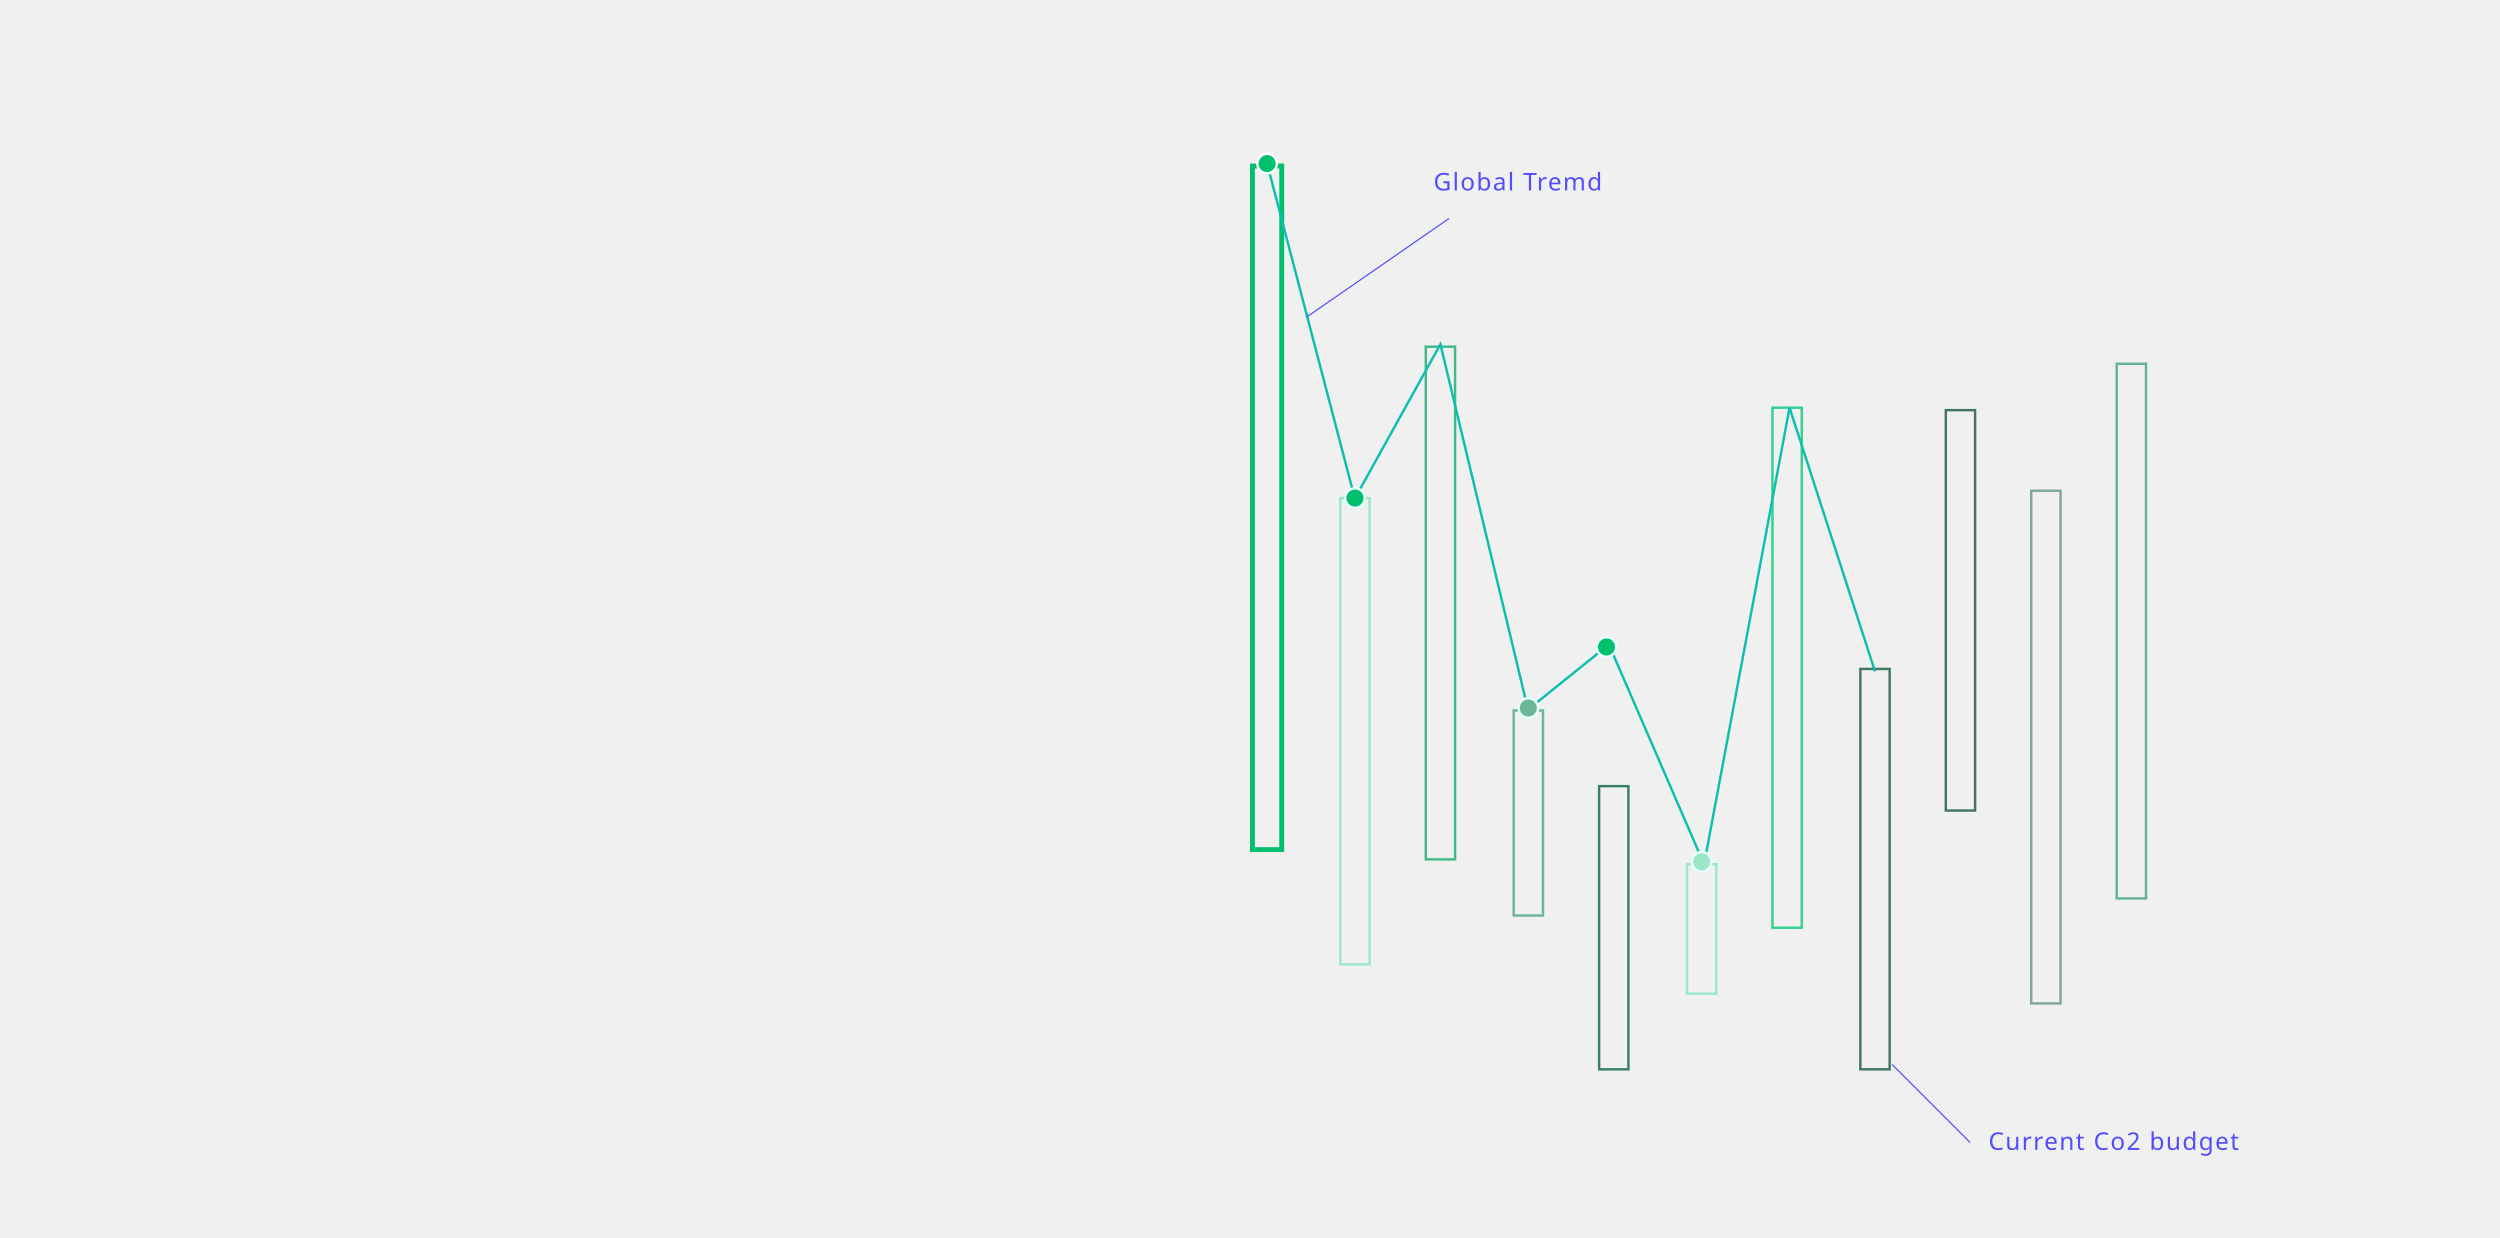
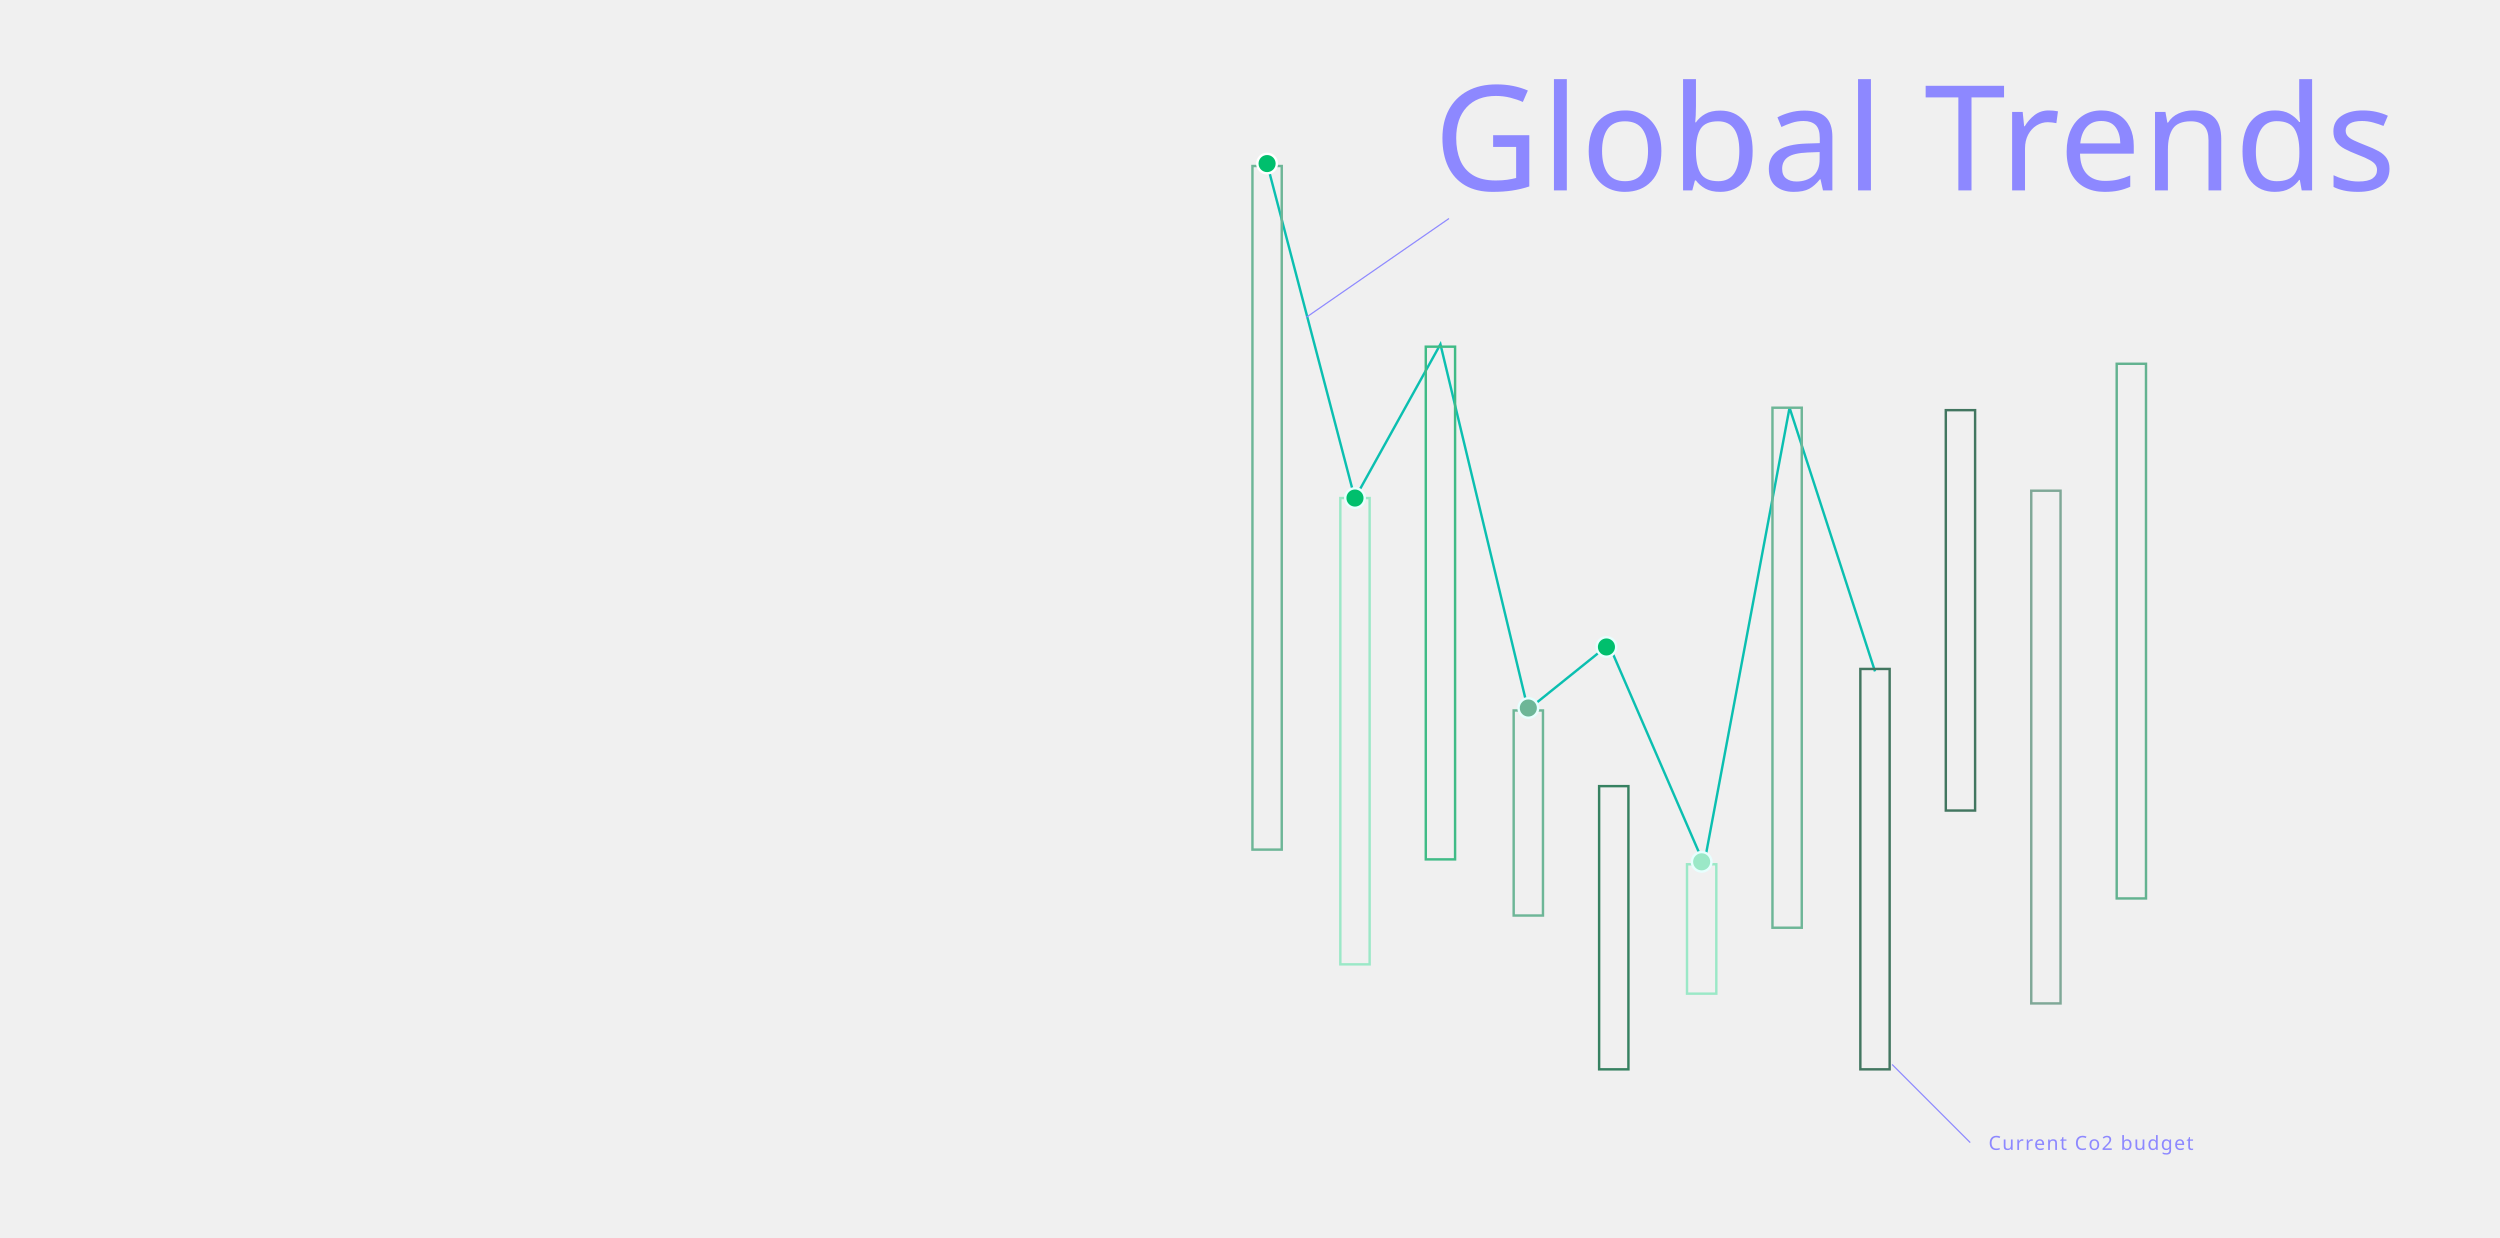
<svg xmlns="http://www.w3.org/2000/svg" width="1024px" height="507px" viewBox="0 0 1024 507" version="1.1">
  <g id="stocktake-2" stroke="none" stroke-width="1" fill="none" fill-rule="evenodd">
    <g id="Group-24" transform="translate(512, 63)">
+       <polyline id="Path-4" stroke="#0BBFB0" points="7 4 42.941 141.169 78 78 113.882 227.636 147 201 186 291 221 104 256 212" />
      <rect id="Rectangle-11-Copy" stroke="#9BE8C7" stroke-width="1" x="37" y="141" width="12" height="191" />
      <rect id="Rectangle-11-Copy-2" stroke="#40BB86" stroke-width="1" x="72" y="79" width="12" height="210" />
      <rect id="Rectangle-11-Copy-3" stroke="#6DB697" stroke-width="1" x="108" y="228" width="12" height="84" />
      <path d="M143,259 L143,375 L155,375 L155,259 L143,259 Z" id="Rectangle-11-Copy-4" stroke="#368161" stroke-width="1" />
      <rect id="Rectangle-11-Copy-5" stroke="#9BE8C7" stroke-width="1" x="179" y="291" width="12" height="53" />
-       <rect id="Rectangle-11-Copy-6" stroke="#31D28D" stroke-width="1" x="214" y="104" width="12" height="213" />
+       <rect id="Rectangle-11-Copy-6" stroke="#6DB697" stroke-width="1" x="214" y="104" width="12" height="213" />
      <path d="M250,211 L250,375 L262,375 L262,211 L250,211 Z" id="Rectangle-11-Copy-7" stroke="#427660" stroke-width="1" />
      <rect id="Rectangle-11-Copy-9" stroke="#7FA897" stroke-width="1" x="320" y="138" width="12" height="210" />
      <rect id="Rectangle-11-Copy-10" stroke="#63B290" stroke-width="1" x="355" y="86" width="12" height="219" />
      <path d="M285,105 L285,269 L297,269 L297,105 L285,105 Z" id="Rectangle-11-Copy-8" stroke="#427660" stroke-width="1" />
-       <rect id="Rectangle-11" stroke="#00BF6D" stroke-width="2" x="1" y="5" width="12" height="280" />
-       <polyline id="Path-4" stroke="#0BBFB0" points="7 4 42.941 141.169 78 78 113.882 227.636 147 201 186 291 221 104 256 212" />
+       <rect id="Rectangle-11" stroke="#6DB697" stroke-width="1" x="1" y="5" width="12" height="280" />
      <circle id="Oval-3" stroke="#FFFFFF" fill="#00BF6D" cx="7" cy="4" r="4" />
      <circle id="Oval-3-Copy-2" stroke="#E7FFFE" fill="#00BF6D" cx="146" cy="202" r="4" />
      <circle id="Oval-3-Copy" stroke="#E7FFFE" fill="#00BF6D" cx="43" cy="141" r="4" />
      <circle id="Oval-3" stroke="#E7FFFE" fill="#6DB697" cx="114" cy="227" r="4" />
      <circle id="Oval-3" stroke="#E7FFFE" fill="#9BE8C7" cx="185" cy="290" r="4" />
    </g>
-     <line x1="535" y1="130" x2="593.5" y2="89.5" id="line1" stroke="#524DFF" stroke-width="0.5" />
-     <line x1="807" y1="468" x2="775" y2="436" id="line2" stroke="#524DFF" stroke-width="0.5" />
-     <text id="Global-Tremd" font-family="IBMPlexMono, IBM Plex Mono" font-size="10" font-weight="normal" letter-spacing="0.556" fill="#524DFF">
-       <tspan x="587.165" y="78">Global Tremd</tspan>
+     <line x1="535" y1="130" x2="593.5" y2="89.5" id="line1" stroke="#8d88ff" stroke-width="0.5" />
+     <line x1="807" y1="468" x2="775" y2="436" id="line2" stroke="#8d88ff" stroke-width="0.5" />
+     <text id="Global-Trend" font-family="IBMPlexMono, IBM Plex Mono" font-size="5em" font-weight="normal" letter-spacing="0.556" fill="#8d88ff">
+       <tspan x="587.165" y="78">Global Trends</tspan>
    </text>
-     <text id="Current-Co2-budget" font-family="IBMPlexMono, IBM Plex Mono" font-size="10" font-weight="normal" letter-spacing="0.556" fill="#524DFF">
+     <text id="Current-Co2-budget" font-family="IBMPlexMono, IBM Plex Mono" font-size="8" font-weight="normal" letter-spacing="0.556" fill="#8d88ff">
      <tspan x="814.498" y="471">Current Co2 budget</tspan>
    </text>
  </g>
</svg>
